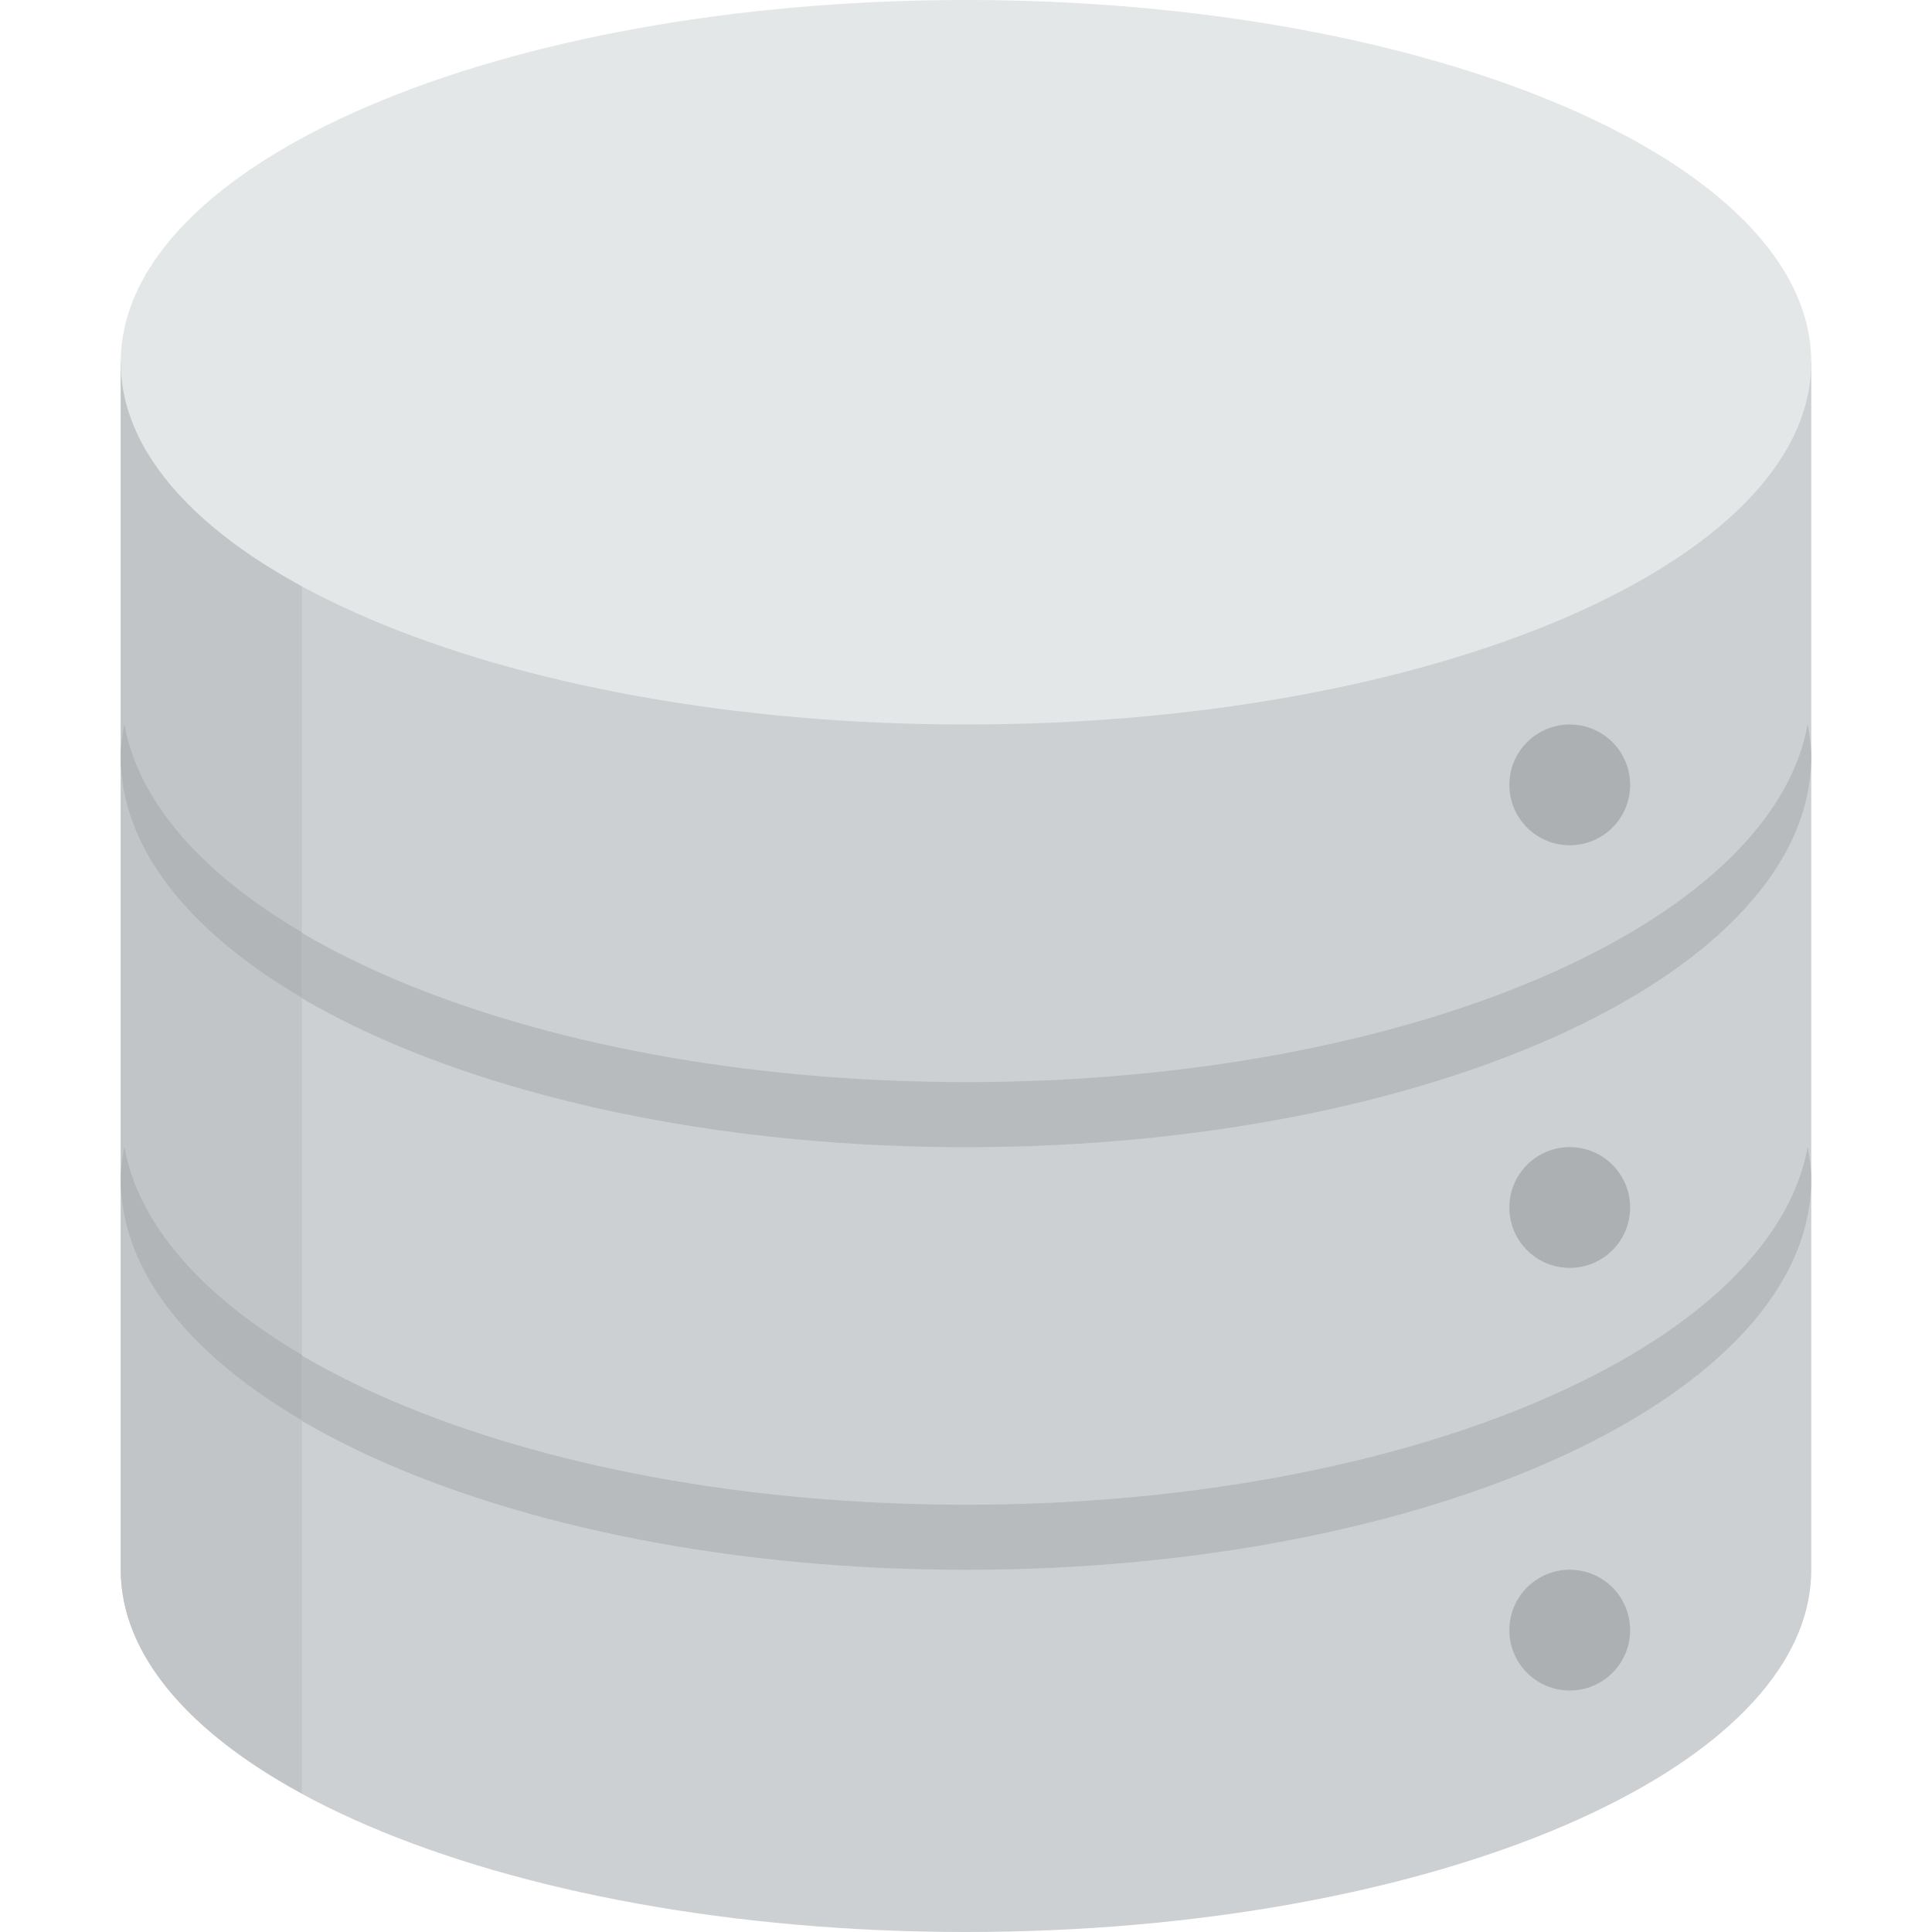
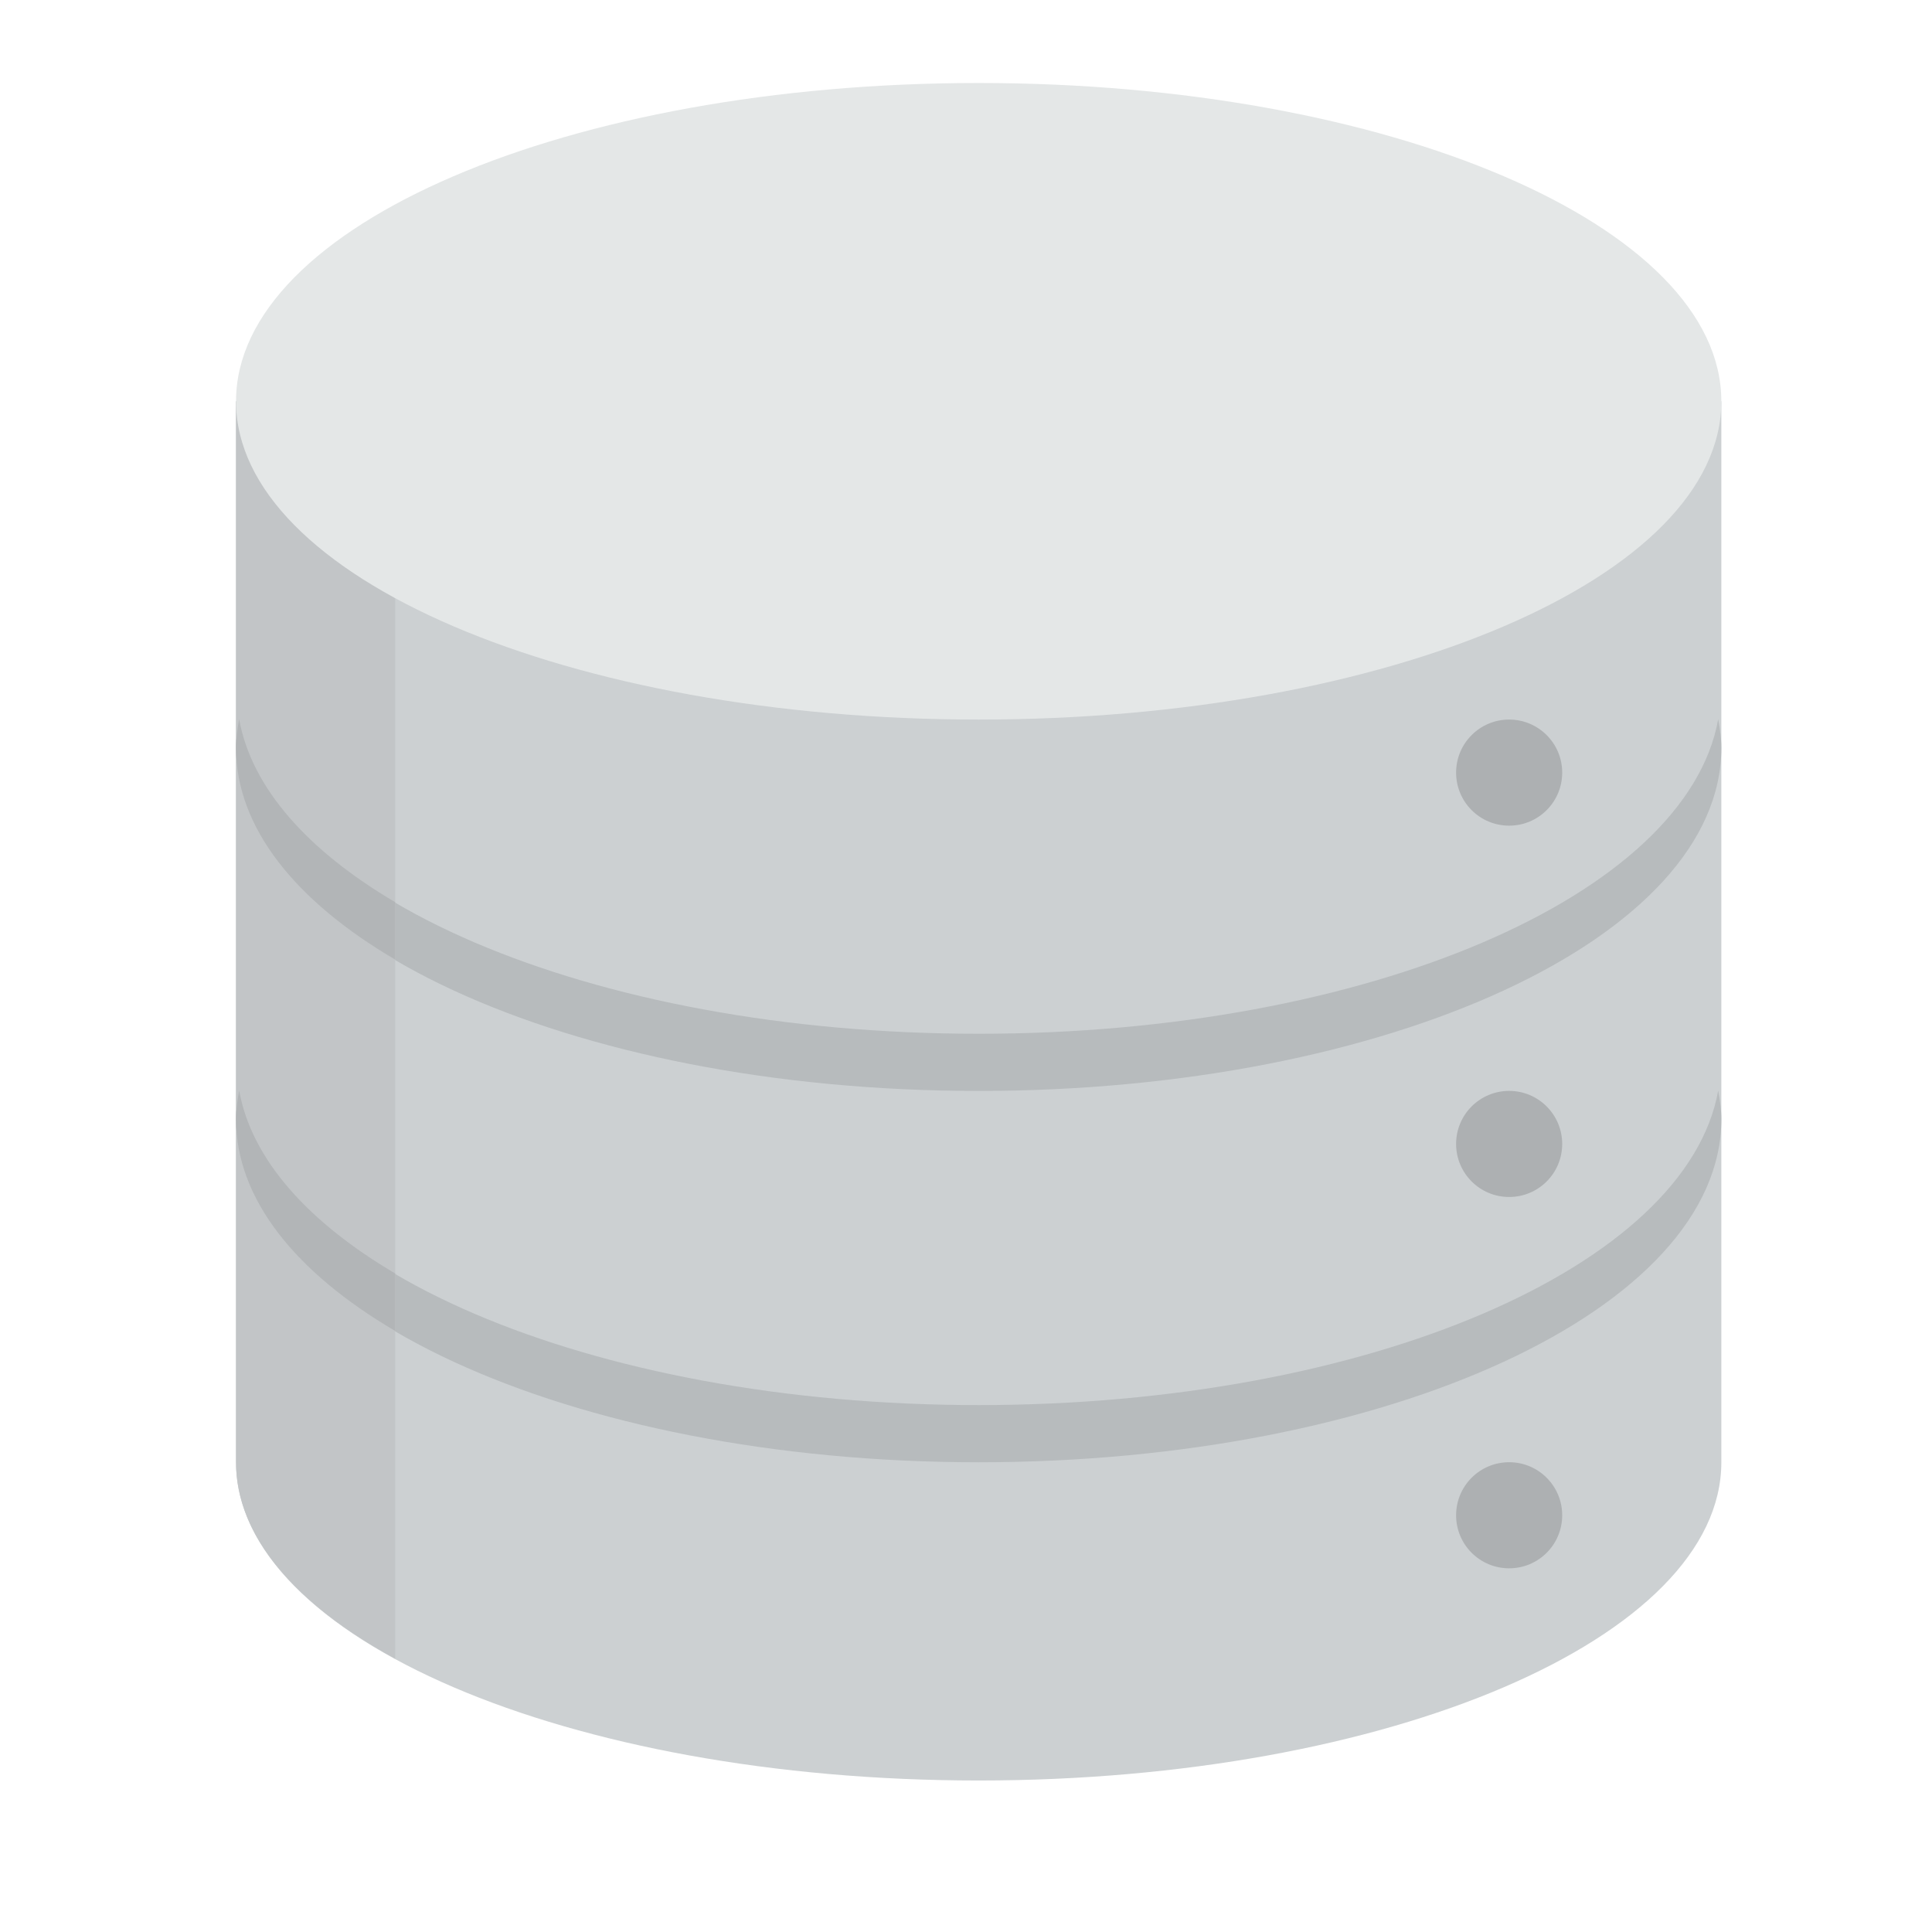
<svg xmlns="http://www.w3.org/2000/svg" version="1.1" id="Layer_1" x="0px" y="0px" viewBox="0 0 280.027 280.027" style="enable-background:new 0 0 280.027 280.027;" xml:space="preserve">
-   <g>
-     <path style="fill:#CCD0D2;" d="M17.502,52.505v175.017c0,28.983,54.85,52.505,122.512,52.505s122.512-23.522,122.512-52.505V52.505   H17.502z" />
-     <path style="fill:#ADB0B2;" d="M227.522,122.512c4.839,0,8.751-3.912,8.751-8.751c0-4.83-3.912-8.751-8.751-8.751   c-4.839,0-8.751,3.92-8.751,8.751C218.771,118.6,222.682,122.512,227.522,122.512z M227.522,166.266   c-4.839,0-8.751,3.92-8.751,8.751c0,4.839,3.912,8.751,8.751,8.751c4.839,0,8.751-3.912,8.751-8.751   C236.272,170.187,232.353,166.266,227.522,166.266z M227.522,227.522c-4.839,0-8.751,3.912-8.751,8.751s3.912,8.751,8.751,8.751   c4.839,0,8.751-3.912,8.751-8.751S232.353,227.522,227.522,227.522z" />
-     <path style="fill:#B7BBBD;" d="M140.014,166.275c67.662,0,122.512-25.342,122.512-56.609c0-1.593-0.236-3.15-0.516-4.717   c-5.198,29.053-57.782,51.893-121.996,51.893S23.225,134.011,18.018,104.949c-0.28,1.566-0.516,3.124-0.516,4.717   C17.502,140.924,72.343,166.275,140.014,166.275z M140.014,218.098c-64.214,0-116.789-22.822-121.996-51.893   c-0.28,1.566-0.516,3.124-0.516,4.717c0,31.249,54.85,56.609,122.512,56.609s122.512-25.342,122.512-56.609   c0-1.601-0.236-3.15-0.516-4.717C256.82,195.249,204.236,218.098,140.014,218.098z" />
-     <path style="fill:#C2C5C7;" d="M43.754,259.935V52.505H17.502v175.017C17.502,239.756,27.355,251.01,43.754,259.935z" />
-     <g>
-       <path style="fill:#B2B5B7;" d="M43.754,205.864v-9.486c-14.369-8.462-23.697-18.823-25.736-30.173    c-0.28,1.566-0.516,3.124-0.516,4.717C17.502,184.127,27.355,196.238,43.754,205.864z M43.754,144.608v-9.477    c-14.369-8.462-23.697-18.832-25.736-30.19c-0.28,1.575-0.516,3.133-0.516,4.725C17.502,122.871,27.355,134.982,43.754,144.608z" />
+   <defs id="defs962" />
+   <g id="g927" transform="matrix(0.8786228,0,0,0.8786228,18.8324,12.0298)">
+     <path style="fill:#ccd0d2" d="m 17.502,52.505 v 175.017 c 0,28.983 54.85,52.505 122.512,52.505 67.662,0 122.512,-23.522 122.512,-52.505 V 52.505 Z" id="path913" />
+     <path style="fill:#adb0b2" d="m 227.522,122.512 c 4.839,0 8.751,-3.912 8.751,-8.751 0,-4.83 -3.912,-8.751 -8.751,-8.751 -4.839,0 -8.751,3.92 -8.751,8.751 0,4.839 3.911,8.751 8.751,8.751 z m 0,43.754 c -4.839,0 -8.751,3.92 -8.751,8.751 0,4.839 3.912,8.751 8.751,8.751 4.839,0 8.751,-3.912 8.751,-8.751 -0.001,-4.83 -3.92,-8.751 -8.751,-8.751 z m 0,61.256 c -4.839,0 -8.751,3.912 -8.751,8.751 0,4.839 3.912,8.751 8.751,8.751 4.839,0 8.751,-3.912 8.751,-8.751 0,-4.839 -3.92,-8.751 -8.751,-8.751 z" id="path915" />
+     <path style="fill:#b7bbbd" d="m 140.014,166.275 c 67.662,0 122.512,-25.342 122.512,-56.609 0,-1.593 -0.236,-3.15 -0.516,-4.717 -5.198,29.053 -57.782,51.893 -121.996,51.893 -64.214,0 -116.789,-22.831 -121.996,-51.893 -0.28,1.566 -0.516,3.124 -0.516,4.717 0,31.258 54.841,56.609 122.512,56.609 z m 0,51.823 c -64.214,0 -116.789,-22.822 -121.996,-51.893 -0.28,1.566 -0.516,3.124 -0.516,4.717 0,31.249 54.85,56.609 122.512,56.609 67.662,0 122.512,-25.342 122.512,-56.609 0,-1.601 -0.236,-3.15 -0.516,-4.717 -5.19,29.044 -57.774,51.893 -121.996,51.893 z" id="path917" />
+     <path style="fill:#c2c5c7" d="M 43.754,259.935 V 52.505 H 17.502 v 175.017 c 0,12.234 9.853,23.488 26.252,32.413 z" id="path919" />
+     <g id="g923">
+       <path style="fill:#b2b5b7" d="m 43.754,205.864 v -9.486 c -14.369,-8.462 -23.697,-18.823 -25.736,-30.173 -0.28,1.566 -0.516,3.124 -0.516,4.717 0,13.205 9.853,25.316 26.252,34.942 z m 0,-61.256 v -9.477 c -14.369,-8.462 -23.697,-18.832 -25.736,-30.19 -0.28,1.575 -0.516,3.133 -0.516,4.725 0,13.205 9.853,25.316 26.252,34.942 z" id="path921" />
    </g>
-     <path style="fill:#E4E7E7;" d="M140.014,0c67.662,0,122.512,23.514,122.512,52.505s-54.85,52.505-122.512,52.505   S17.502,81.497,17.502,52.505S72.343,0,140.014,0z" />
+     <path style="fill:#e4e7e7" d="m 140.014,0 c 67.662,0 122.512,23.514 122.512,52.505 0,28.991 -54.85,52.505 -122.512,52.505 C 72.352,105.01 17.502,81.497 17.502,52.505 17.502,23.513 72.343,0 140.014,0 Z" id="path925" />
  </g>
-   <g>
+   <g id="g929" transform="matrix(0.929083,0,0,0.929083,13.27099,10.02483)">
</g>
-   <g>
+   <g id="g931" transform="matrix(0.929083,0,0,0.929083,13.27099,10.02483)">
</g>
-   <g>
+   <g id="g933" transform="matrix(0.929083,0,0,0.929083,13.27099,10.02483)">
</g>
-   <g>
+   <g id="g935" transform="matrix(0.929083,0,0,0.929083,13.27099,10.02483)">
</g>
-   <g>
+   <g id="g937" transform="matrix(0.929083,0,0,0.929083,13.27099,10.02483)">
</g>
-   <g>
+   <g id="g939" transform="matrix(0.929083,0,0,0.929083,13.27099,10.02483)">
</g>
-   <g>
+   <g id="g941" transform="matrix(0.929083,0,0,0.929083,13.27099,10.02483)">
</g>
-   <g>
+   <g id="g943" transform="matrix(0.929083,0,0,0.929083,13.27099,10.02483)">
</g>
-   <g>
+   <g id="g945" transform="matrix(0.929083,0,0,0.929083,13.27099,10.02483)">
</g>
-   <g>
+   <g id="g947" transform="matrix(0.929083,0,0,0.929083,13.27099,10.02483)">
</g>
-   <g>
+   <g id="g949" transform="matrix(0.929083,0,0,0.929083,13.27099,10.02483)">
</g>
-   <g>
+   <g id="g951" transform="matrix(0.929083,0,0,0.929083,13.27099,10.02483)">
</g>
-   <g>
+   <g id="g953" transform="matrix(0.929083,0,0,0.929083,13.27099,10.02483)">
</g>
-   <g>
+   <g id="g955" transform="matrix(0.929083,0,0,0.929083,13.27099,10.02483)">
</g>
-   <g>
+   <g id="g957" transform="matrix(0.929083,0,0,0.929083,13.27099,10.02483)">
</g>
</svg>
